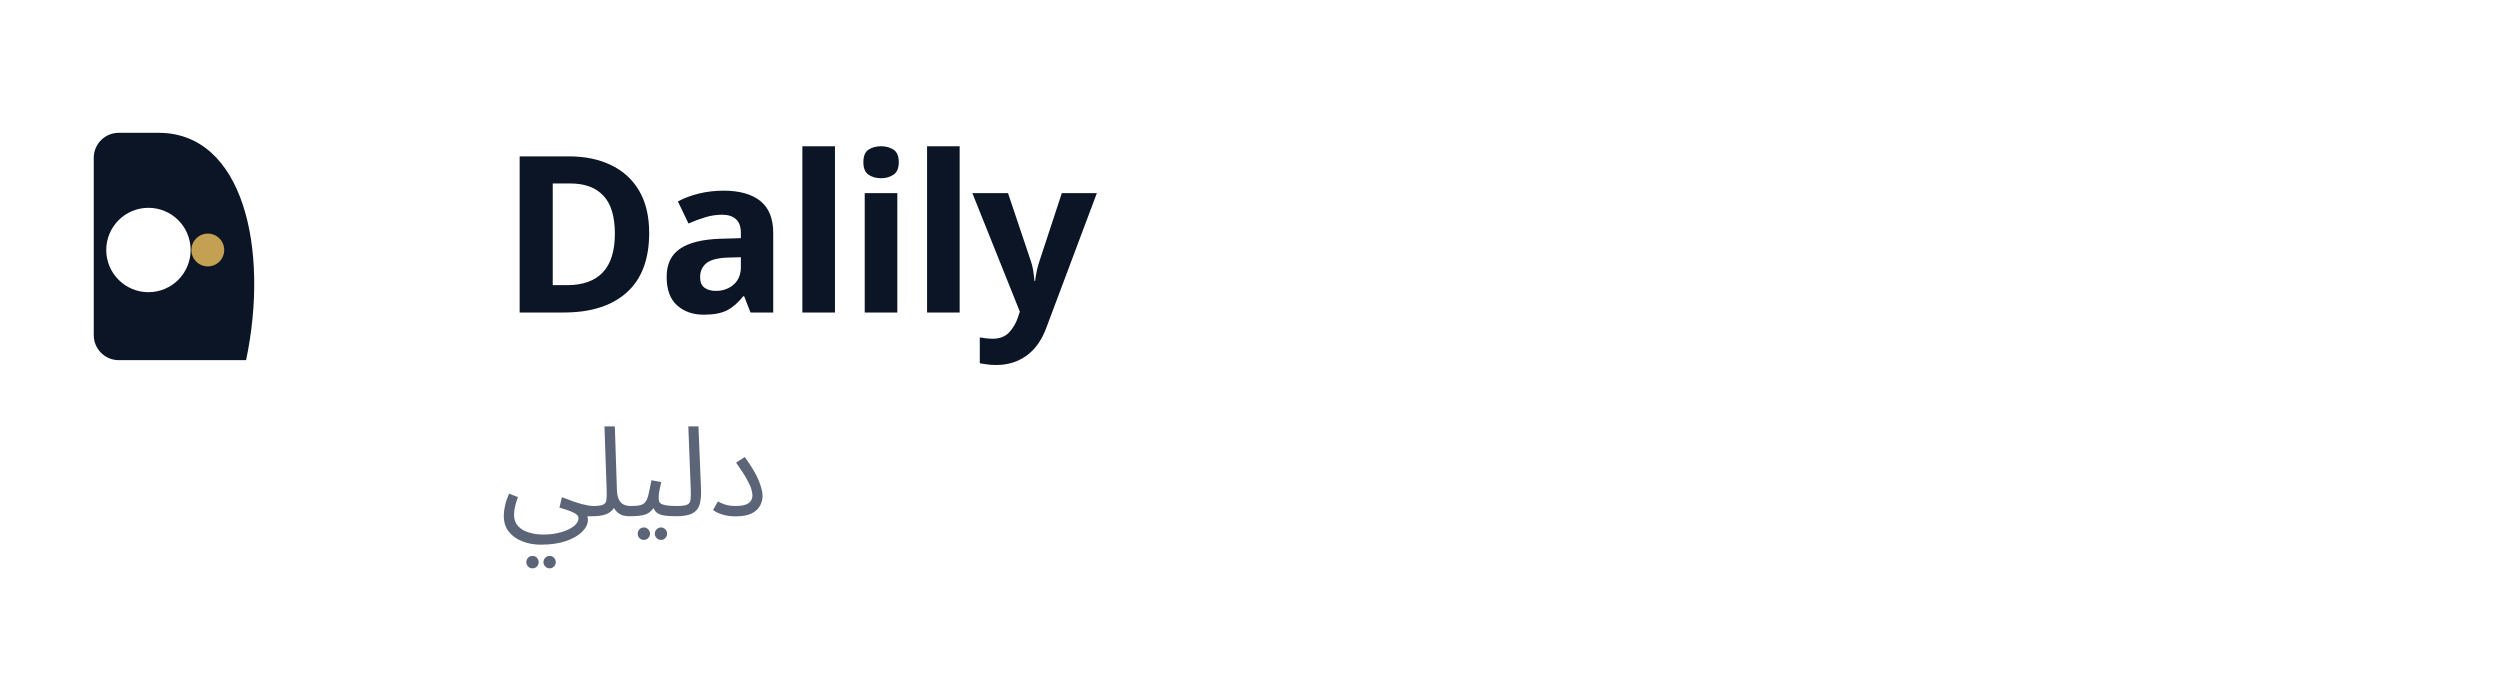
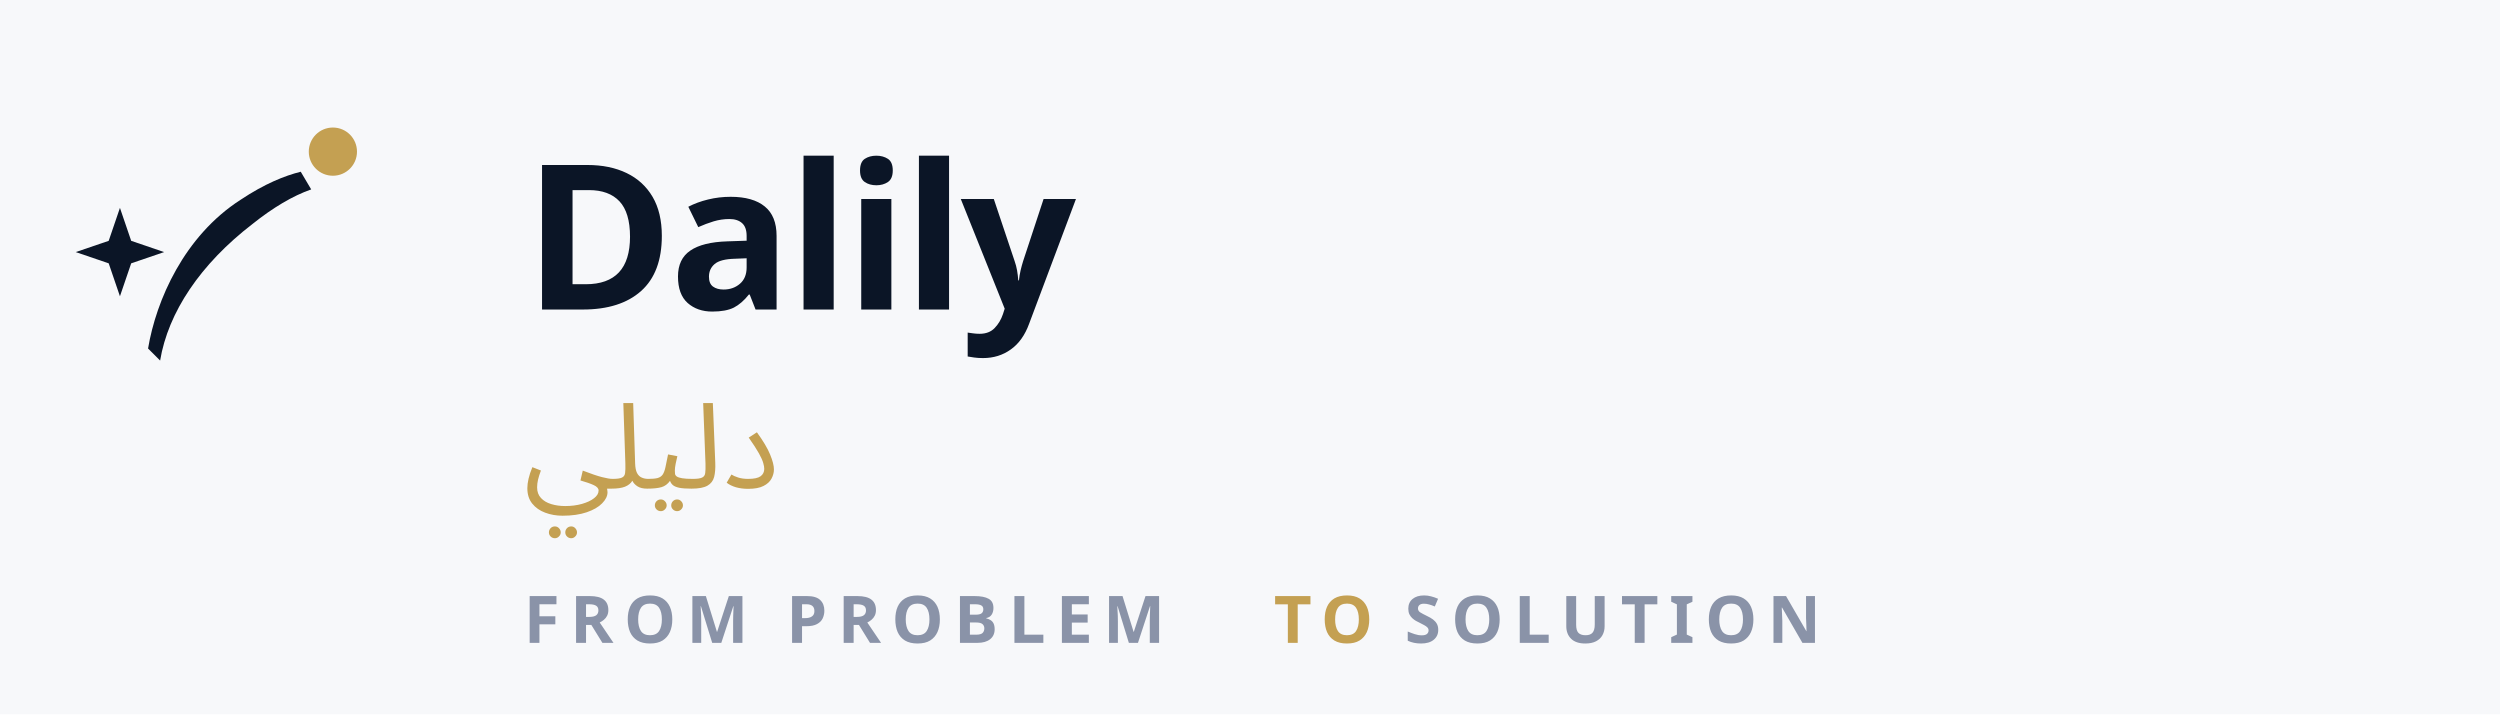
- <svg xmlns="http://www.w3.org/2000/svg" viewBox="0 0 320 88" fill="none" role="img" aria-label="Dalily logo dark">
-   <g transform="translate(0, 8)">
-     <path fill-rule="evenodd" clip-rule="evenodd" fill="#0B1526" d="M12 12.2A3.2 3.2 0 0 1 15.2 9h5.1c10.8 0 14.2 14.8 11.2 29.1H15.2A3.2 3.2 0 0 1 12 34.9V12.2Zm12.4 11.8a5.4 5.4 0 1 0-10.8 0 5.4 5.4 0 0 0 10.8 0Z" />
-     <circle cx="26.6" cy="24" r="2.1" fill="#C4A052" />
+ <svg xmlns="http://www.w3.org/2000/svg" viewBox="0 0 420 120" fill="none" role="img" aria-label="Dalily">
+   <rect width="420" height="120" fill="#F7F8FA" />
+   <g transform="translate(8, 14) scale(1.35)">
+     <path fill="#0B1526" d="M9 15.5L10.4 19.6L14.5 21L10.4 22.4L9 26.5L7.6 22.4L3.5 21L7.6 19.6Z" />
+     <path fill="#0B1526" d="M12.5 33C13.5 27 17 19 24 14.5C27 12.5 29.5 11.5 31.5 11L32.8 13.2C30.5 14 28 15.5 25.5 17.5C19 22.5 15 28.5 14 34.5Z" />
+     <circle cx="35.5" cy="8.5" r="3" fill="#C4A052" />
  </g>
-   <text x="64" y="40" fill="#0B1526" font-family="'Plus Jakarta Sans', system-ui, sans-serif" font-size="28" font-weight="700" letter-spacing="-0.02em">Dalily</text>
-   <text x="64" y="66" fill="#5C6478" font-family="'Noto Sans Arabic', Tahoma, sans-serif" font-size="16" font-weight="500">دليلي</text>
+   <text x="88" y="52" fill="#0B1526" font-family="'Plus Jakarta Sans', system-ui, sans-serif" font-size="34" font-weight="700" letter-spacing="-0.02em">Dalily</text>
+   <text x="88" y="82" fill="#C4A052" font-family="'Noto Sans Arabic', Tahoma, sans-serif" font-size="20" font-weight="500">دليلي</text>
+   <text x="88" y="108" fill="#8A93A8" font-family="'Plus Jakarta Sans', system-ui, sans-serif" font-size="11" font-weight="600" letter-spacing="0.16em">FROM PROBLEM </text>
+   <text x="214" y="108" fill="#C4A052" font-family="'Plus Jakarta Sans', system-ui, sans-serif" font-size="11" font-weight="600" letter-spacing="0.16em">TO </text>
+   <text x="236" y="108" fill="#8A93A8" font-family="'Plus Jakarta Sans', system-ui, sans-serif" font-size="11" font-weight="600" letter-spacing="0.16em">SOLUTION</text>
</svg>
